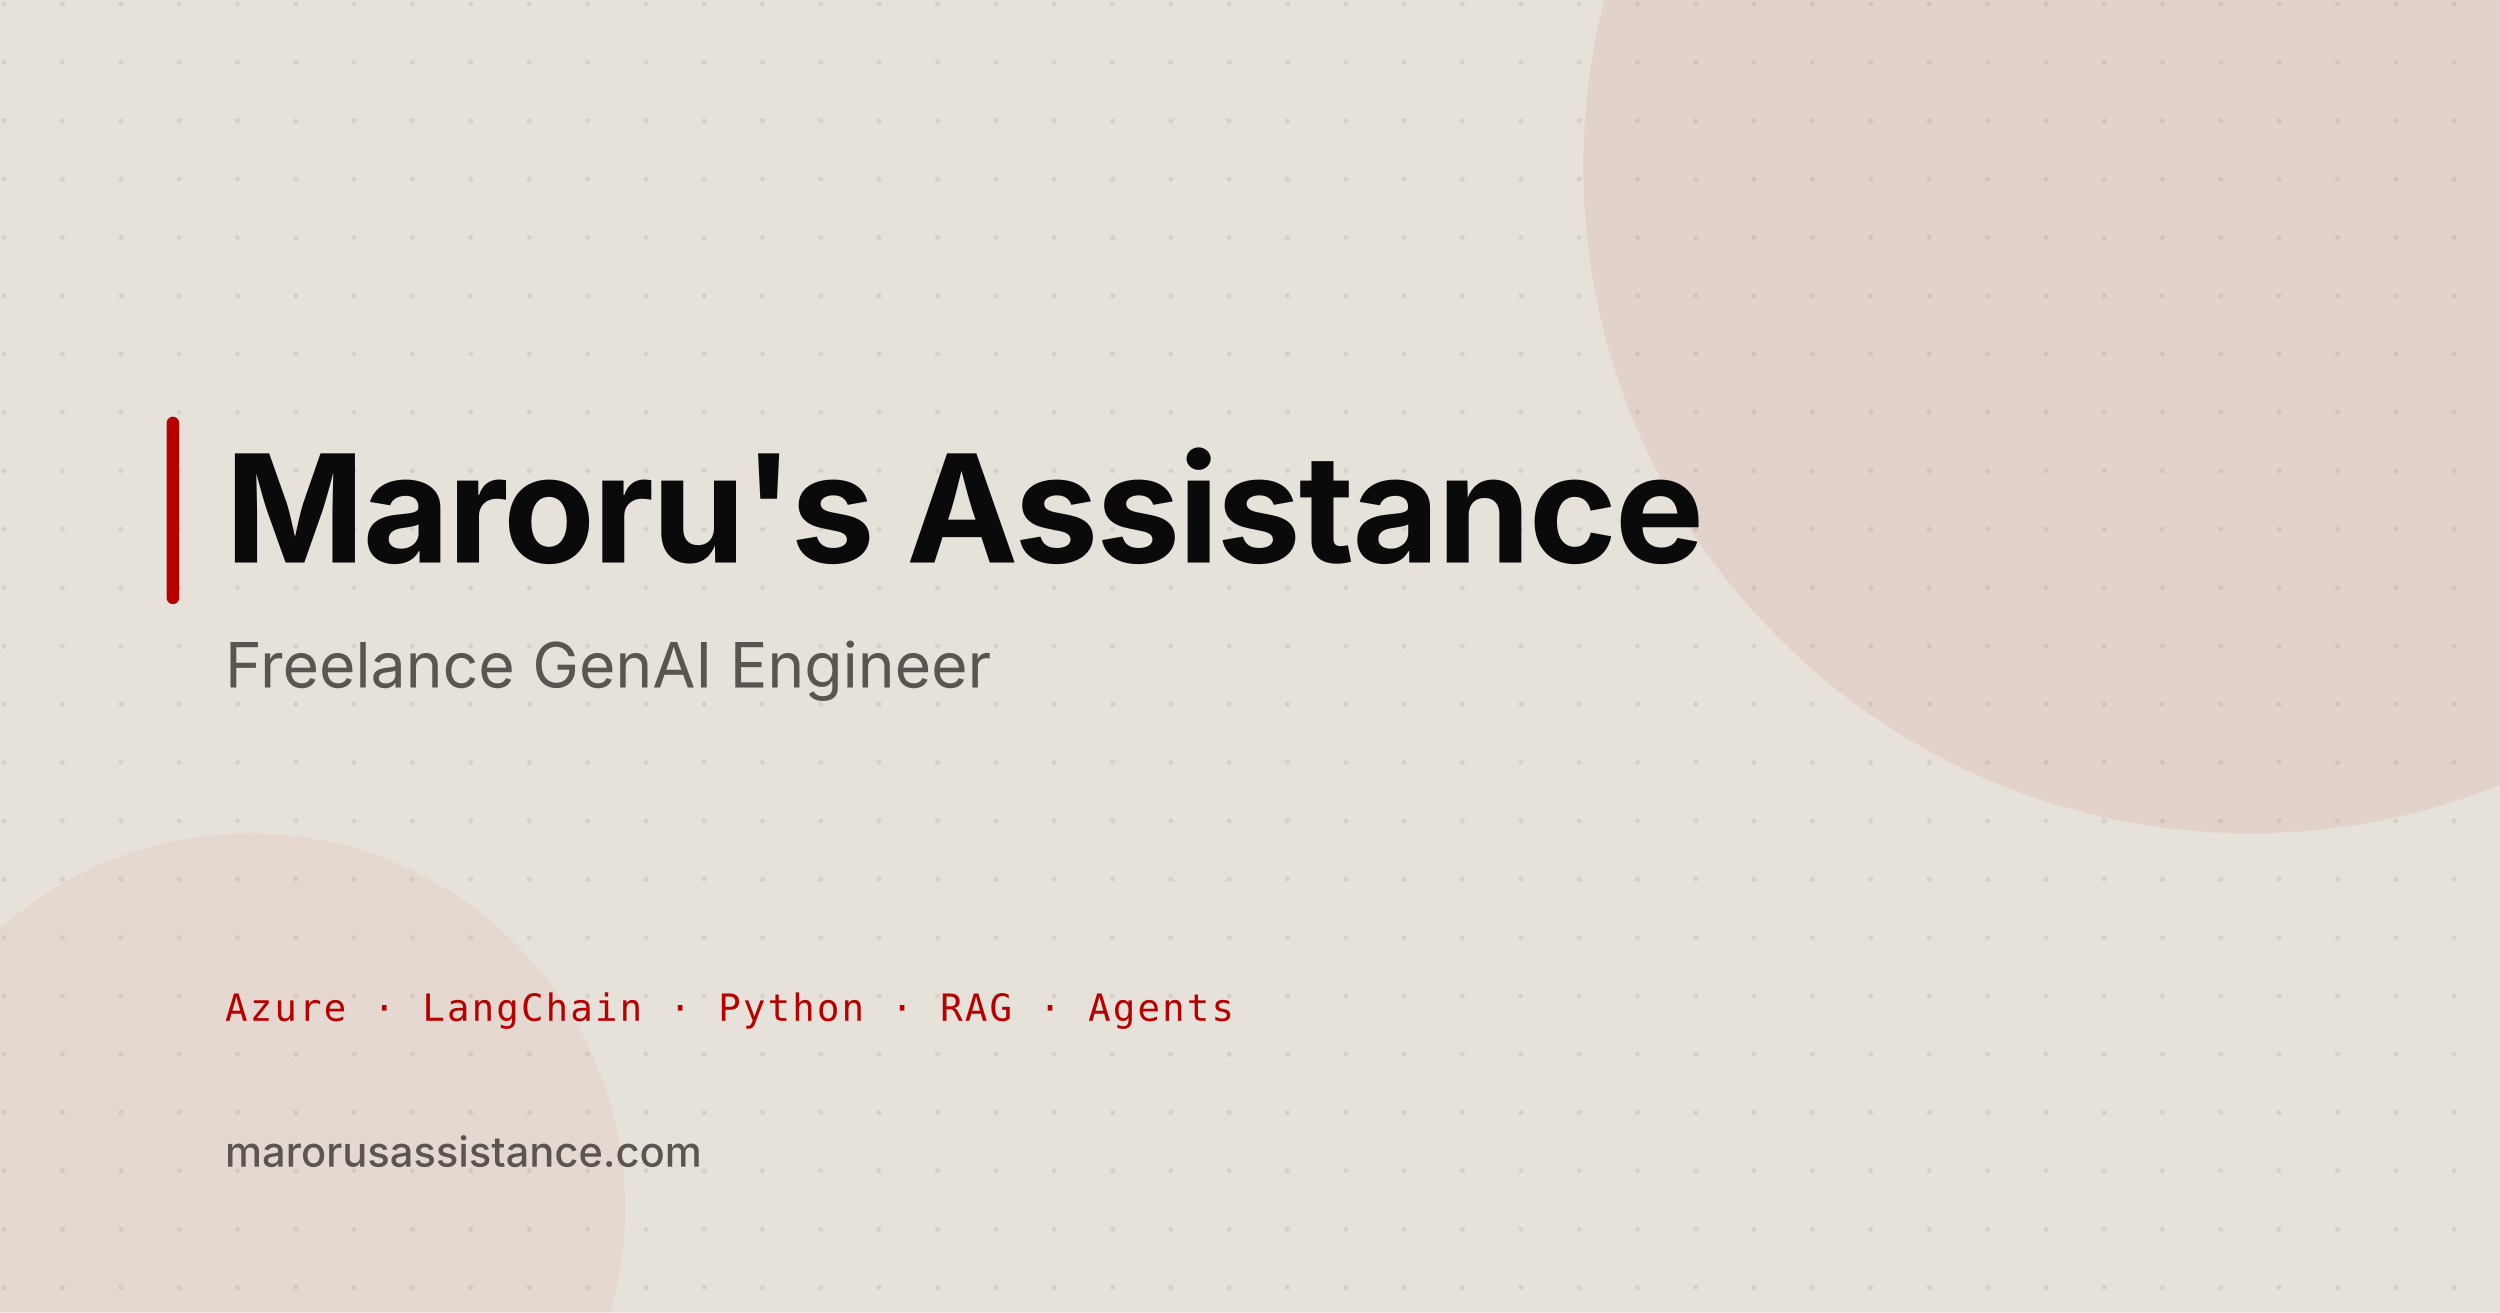
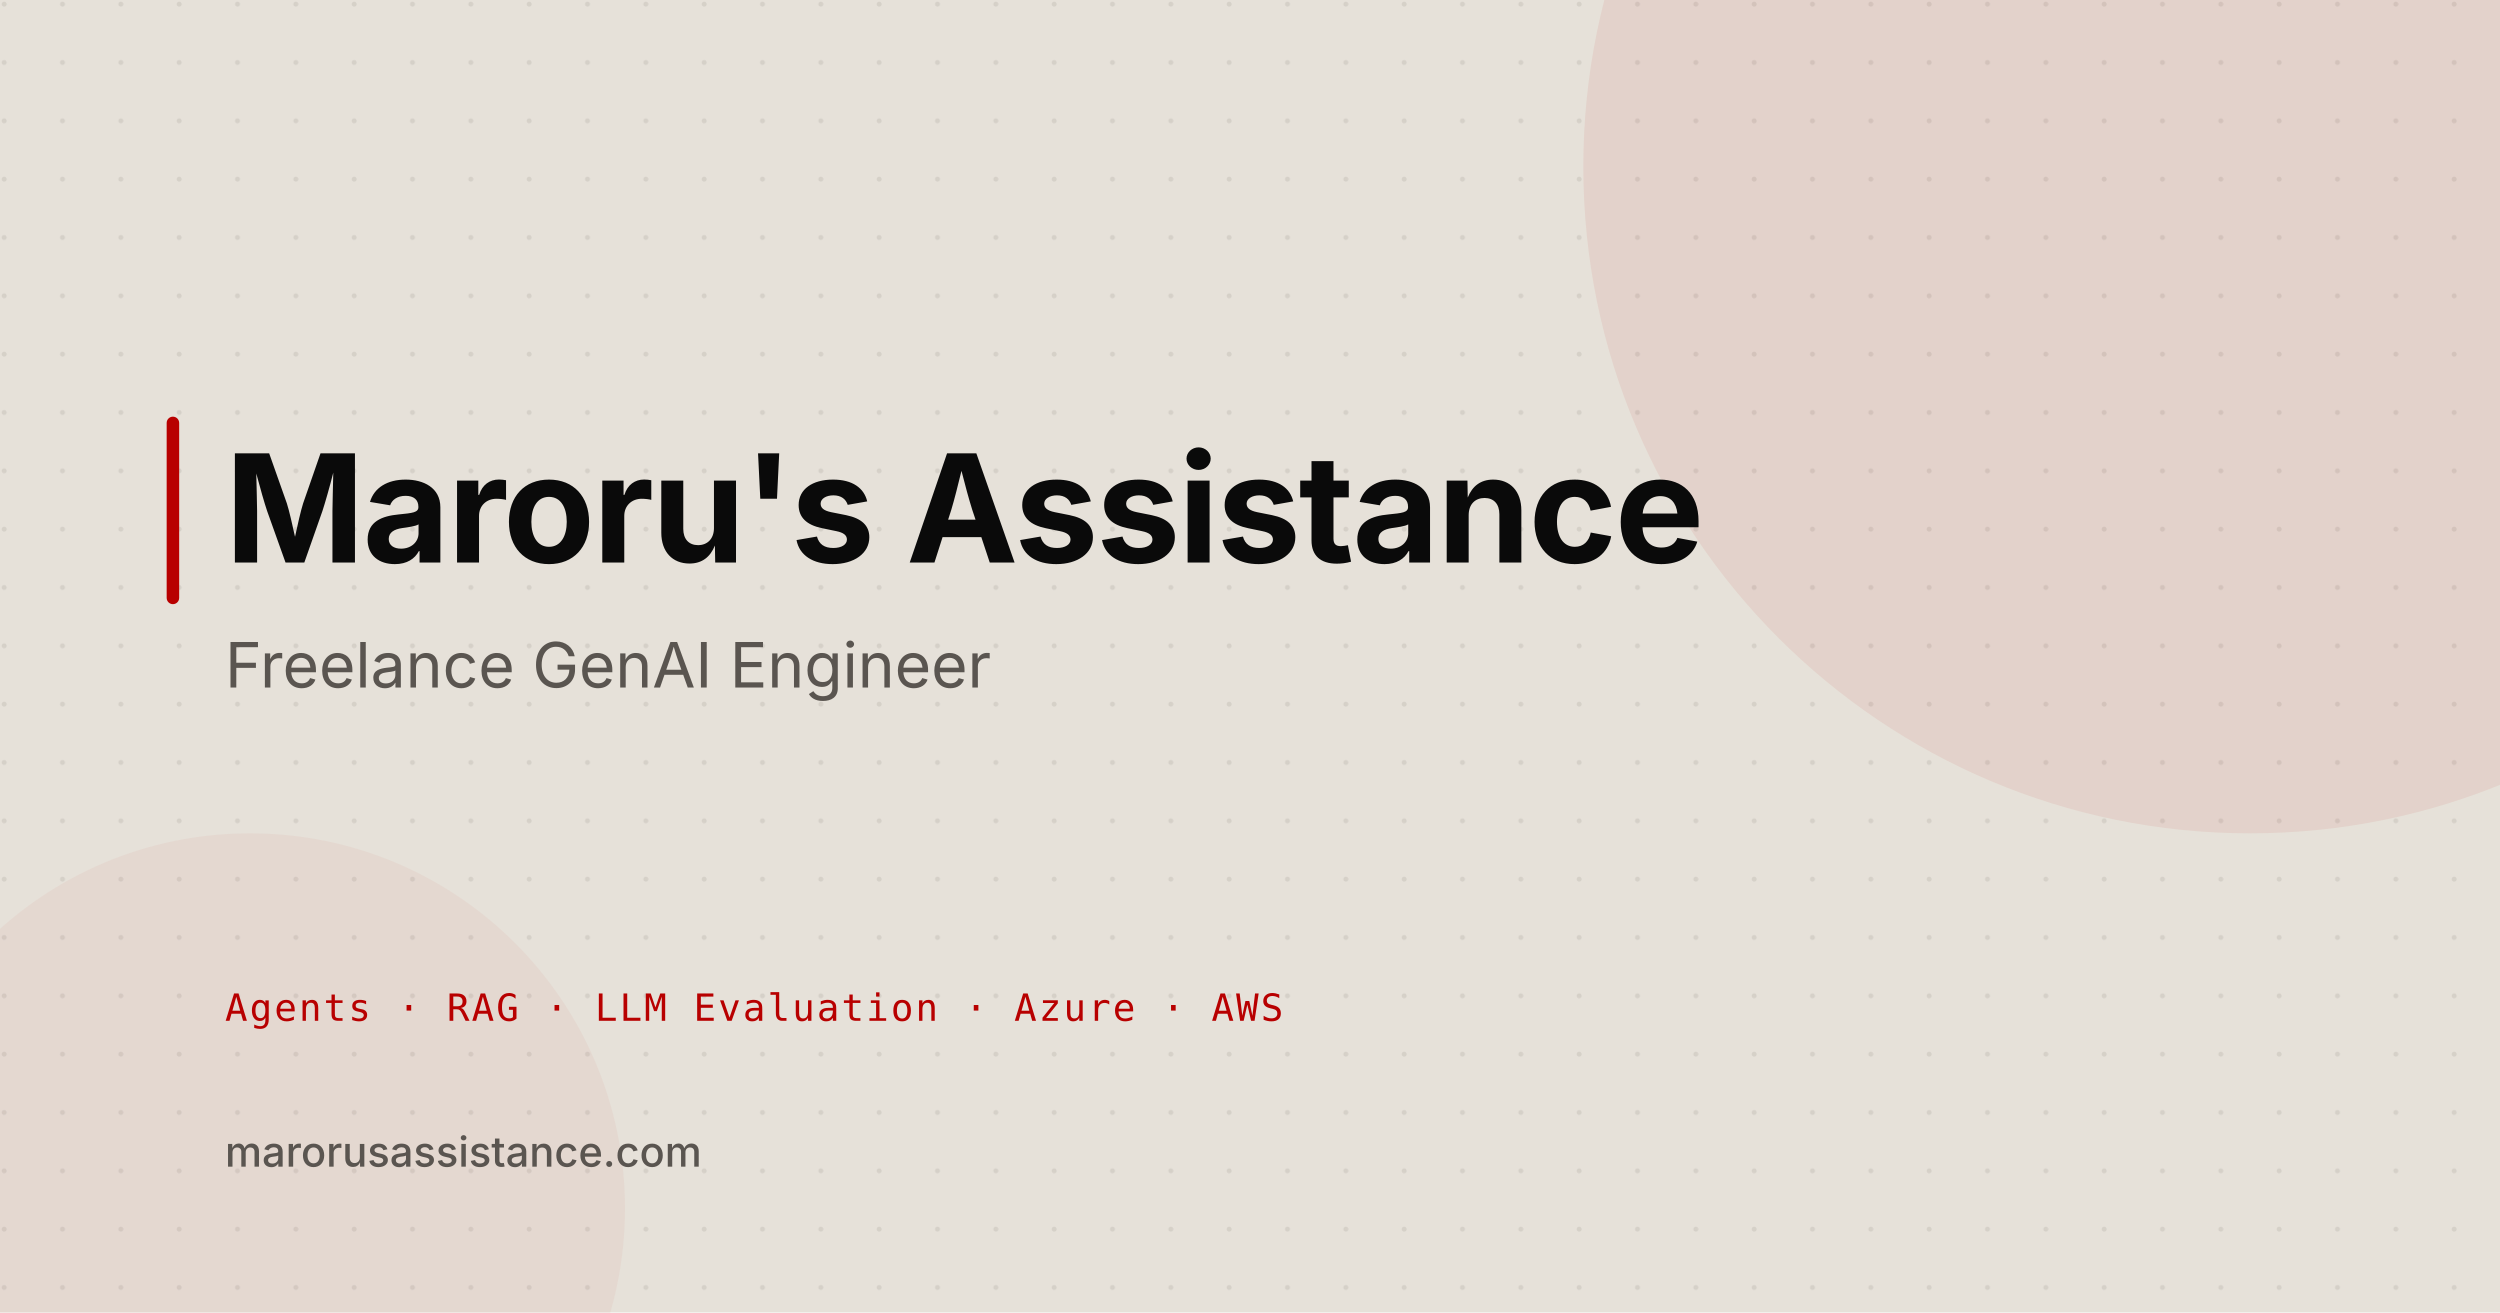
<svg xmlns="http://www.w3.org/2000/svg" width="1200" height="630" viewBox="0 0 1200 630">
  <rect width="1200" height="630" fill="#e6e1d9" />
  <defs>
    <pattern id="dots" x="0" y="0" width="28" height="28" patternUnits="userSpaceOnUse">
      <circle cx="2" cy="2" r="1.2" fill="#5a5550" opacity="0.12" />
    </pattern>
  </defs>
  <rect width="1200" height="630" fill="url(#dots)" />
  <circle cx="1080" cy="80" r="320" fill="#b80000" opacity="0.07" />
  <circle cx="120" cy="580" r="180" fill="#b80000" opacity="0.04" />
  <rect x="80" y="200" width="6" height="90" fill="#b80000" rx="3" />
  <text x="108" y="270" font-family="'Space Grotesk', 'Inter', sans-serif" font-size="72" font-weight="700" fill="#0a0a0a" letter-spacing="-1">Maroru's Assistance</text>
  <text x="108" y="330" font-family="'Inter', sans-serif" font-size="30" font-weight="400" fill="#5a5550">Freelance GenAI Engineer</text>
-   <text x="108" y="490" font-family="'JetBrains Mono', monospace" font-size="18" font-weight="400" fill="#b80000" letter-spacing="1">Azure · LangChain · Python · RAG · Agents</text>
+   <text x="108" y="490" font-family="'JetBrains Mono', monospace" font-size="18" font-weight="400" fill="#b80000" letter-spacing="1">Agents · RAG · LLM Evaluation · Azure · AWS</text>
  <text x="108" y="560" font-family="'Inter', sans-serif" font-size="20" font-weight="500" fill="#5a5550">marorusassistance.com</text>
</svg>
